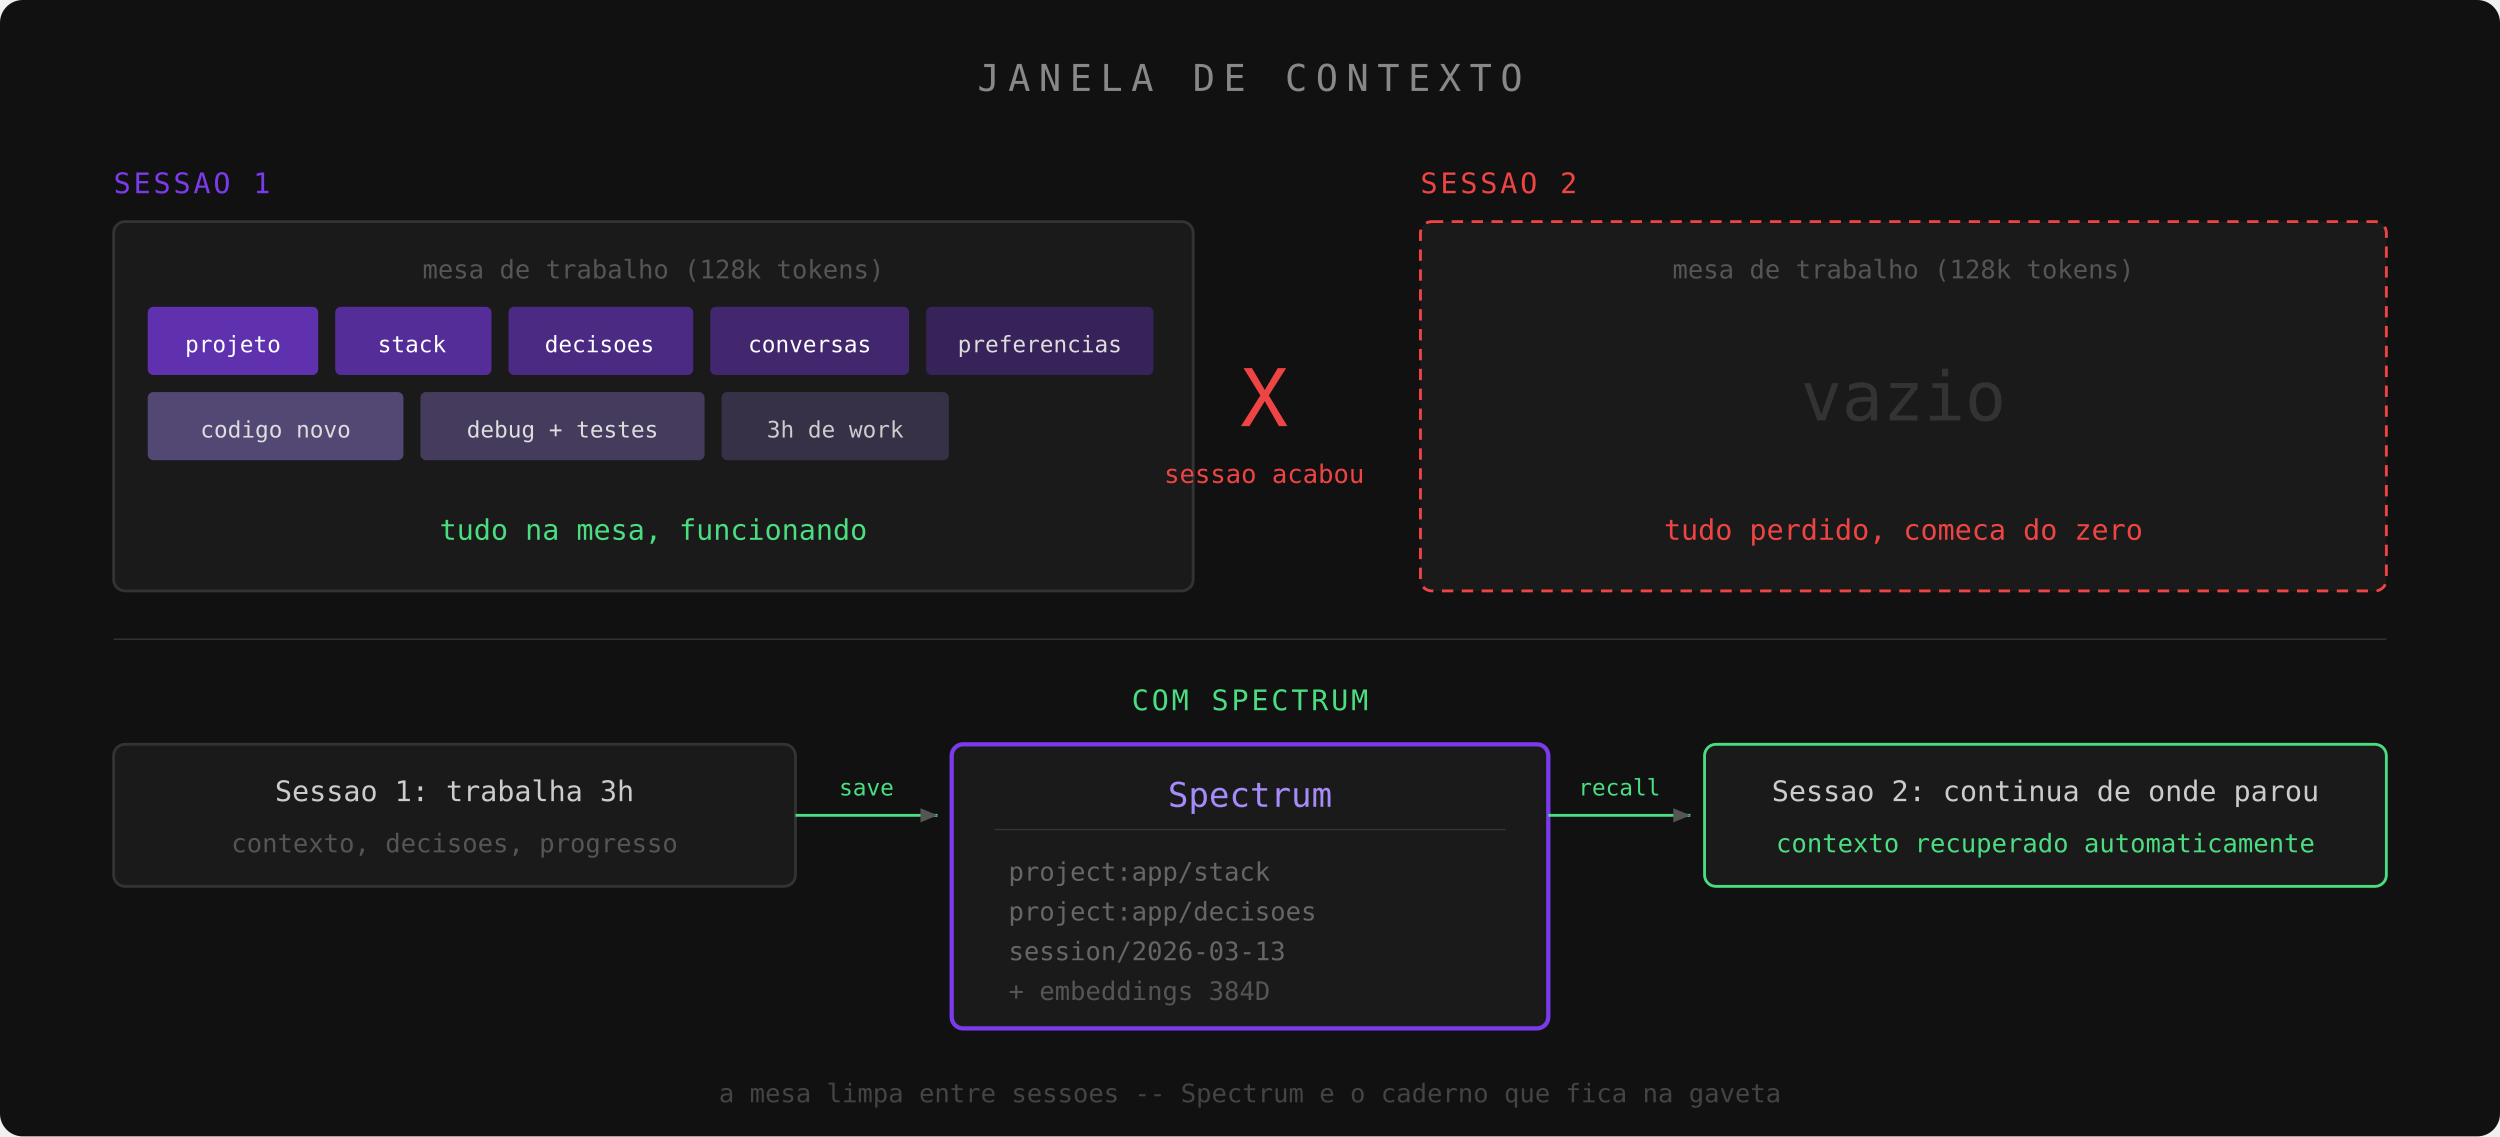
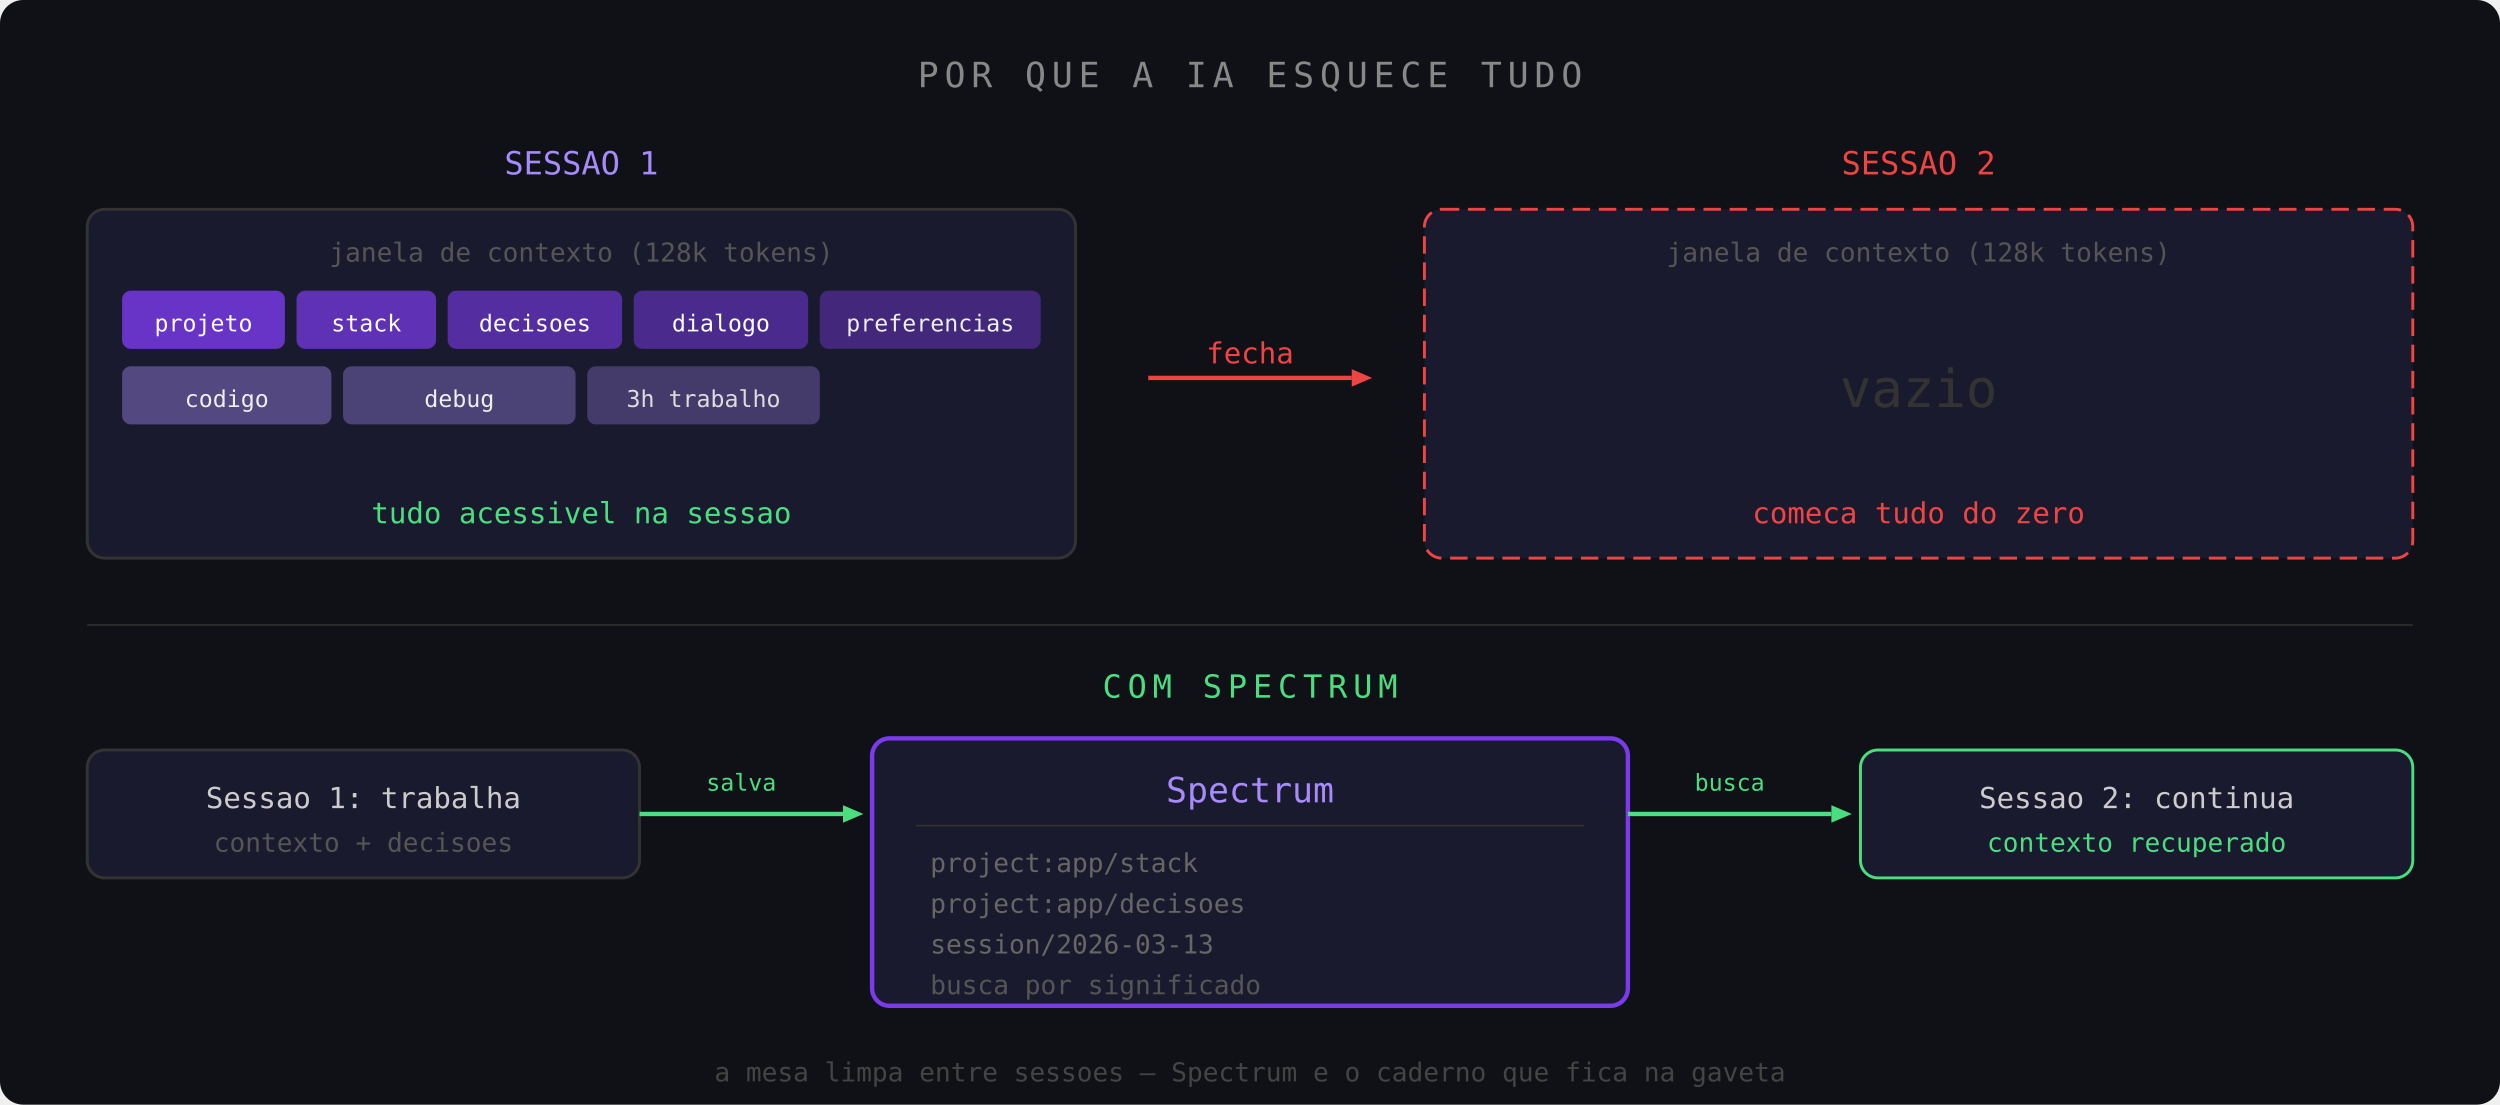
- <svg xmlns="http://www.w3.org/2000/svg" viewBox="0 0 880 400" width="880" height="400">
-   <defs>
-     <marker id="arr3" markerWidth="6" markerHeight="5" refX="6" refY="2.5" orient="auto">
-       <polygon points="0 0, 6 2.5, 0 5" fill="#555" />
-     </marker>
-   </defs>
-   <rect width="880" height="400" fill="#111" rx="8" />
-   <text x="440" y="32" font-family="'IBM Plex Mono', 'SF Mono', monospace" font-size="13" fill="#888" text-anchor="middle" letter-spacing="3">JANELA DE CONTEXTO</text>
-   <text x="40" y="68" font-family="'IBM Plex Mono', monospace" font-size="10" fill="#7c3aed" letter-spacing="1">SESSAO 1</text>
-   <rect x="40" y="78" width="380" height="130" rx="4" fill="#1a1a1a" stroke="#333" stroke-width="1" />
-   <text x="230" y="98" font-family="'IBM Plex Mono', monospace" font-size="9" fill="#555" text-anchor="middle">mesa de trabalho (128k tokens)</text>
-   <rect x="52" y="108" width="60" height="24" rx="2" fill="#7c3aed" opacity="0.7" />
-   <text x="82" y="124" font-family="'IBM Plex Mono', monospace" font-size="8" fill="#fff" text-anchor="middle">projeto</text>
-   <rect x="118" y="108" width="55" height="24" rx="2" fill="#7c3aed" opacity="0.6" />
-   <text x="145" y="124" font-family="'IBM Plex Mono', monospace" font-size="8" fill="#fff" text-anchor="middle">stack</text>
-   <rect x="179" y="108" width="65" height="24" rx="2" fill="#7c3aed" opacity="0.5" />
-   <text x="211" y="124" font-family="'IBM Plex Mono', monospace" font-size="8" fill="#fff" text-anchor="middle">decisoes</text>
-   <rect x="250" y="108" width="70" height="24" rx="2" fill="#7c3aed" opacity="0.4" />
-   <text x="285" y="124" font-family="'IBM Plex Mono', monospace" font-size="8" fill="#fff" text-anchor="middle">conversas</text>
-   <rect x="326" y="108" width="80" height="24" rx="2" fill="#7c3aed" opacity="0.3" />
-   <text x="366" y="124" font-family="'IBM Plex Mono', monospace" font-size="8" fill="#ddd" text-anchor="middle">preferencias</text>
-   <rect x="52" y="138" width="90" height="24" rx="2" fill="#a78bfa" opacity="0.4" />
-   <text x="97" y="154" font-family="'IBM Plex Mono', monospace" font-size="8" fill="#ddd" text-anchor="middle">codigo novo</text>
-   <rect x="148" y="138" width="100" height="24" rx="2" fill="#a78bfa" opacity="0.3" />
-   <text x="198" y="154" font-family="'IBM Plex Mono', monospace" font-size="8" fill="#ddd" text-anchor="middle">debug + testes</text>
-   <rect x="254" y="138" width="80" height="24" rx="2" fill="#a78bfa" opacity="0.2" />
-   <text x="294" y="154" font-family="'IBM Plex Mono', monospace" font-size="8" fill="#ccc" text-anchor="middle">3h de work</text>
-   <text x="230" y="190" font-family="'IBM Plex Mono', monospace" font-size="10" fill="#4ade80" text-anchor="middle">tudo na mesa, funcionando</text>
-   <text x="445" y="150" font-family="'IBM Plex Mono', monospace" font-size="28" fill="#ef4444" text-anchor="middle">X</text>
-   <text x="445" y="170" font-family="'IBM Plex Mono', monospace" font-size="9" fill="#ef4444" text-anchor="middle">sessao acabou</text>
-   <text x="500" y="68" font-family="'IBM Plex Mono', monospace" font-size="10" fill="#ef4444" letter-spacing="1">SESSAO 2</text>
-   <rect x="500" y="78" width="340" height="130" rx="4" fill="#1a1a1a" stroke="#ef4444" stroke-width="1" stroke-dasharray="4,3" />
-   <text x="670" y="98" font-family="'IBM Plex Mono', monospace" font-size="9" fill="#555" text-anchor="middle">mesa de trabalho (128k tokens)</text>
-   <text x="670" y="148" font-family="'IBM Plex Mono', monospace" font-size="24" fill="#333" text-anchor="middle">vazio</text>
-   <text x="670" y="190" font-family="'IBM Plex Mono', monospace" font-size="10" fill="#ef4444" text-anchor="middle">tudo perdido, comeca do zero</text>
-   <line x1="40" y1="225" x2="840" y2="225" stroke="#333" stroke-width="0.5" />
-   <text x="440" y="250" font-family="'IBM Plex Mono', monospace" font-size="10" fill="#4ade80" text-anchor="middle" letter-spacing="1">COM SPECTRUM</text>
-   <rect x="40" y="262" width="240" height="50" rx="4" fill="#1a1a1a" stroke="#333" stroke-width="1" />
-   <text x="160" y="282" font-family="'IBM Plex Mono', monospace" font-size="10" fill="#ccc" text-anchor="middle">Sessao 1: trabalha 3h</text>
-   <text x="160" y="300" font-family="'IBM Plex Mono', monospace" font-size="9" fill="#555" text-anchor="middle">contexto, decisoes, progresso</text>
-   <line x1="280" y1="287" x2="330" y2="287" stroke="#4ade80" stroke-width="1" marker-end="url(#arr3)" />
-   <text x="305" y="280" font-family="'IBM Plex Mono', monospace" font-size="8" fill="#4ade80" text-anchor="middle">save</text>
-   <rect x="335" y="262" width="210" height="100" rx="4" fill="#1a1a1a" stroke="#7c3aed" stroke-width="1.5" />
-   <text x="440" y="284" font-family="'IBM Plex Mono', monospace" font-size="12" fill="#a78bfa" text-anchor="middle">Spectrum</text>
-   <line x1="350" y1="292" x2="530" y2="292" stroke="#333" stroke-width="0.5" />
-   <text x="355" y="310" font-family="'IBM Plex Mono', monospace" font-size="9" fill="#666">project:app/stack</text>
-   <text x="355" y="324" font-family="'IBM Plex Mono', monospace" font-size="9" fill="#666">project:app/decisoes</text>
-   <text x="355" y="338" font-family="'IBM Plex Mono', monospace" font-size="9" fill="#666">session/2026-03-13</text>
-   <text x="355" y="352" font-family="'IBM Plex Mono', monospace" font-size="9" fill="#555">+ embeddings 384D</text>
-   <line x1="545" y1="287" x2="595" y2="287" stroke="#4ade80" stroke-width="1" marker-end="url(#arr3)" />
-   <text x="570" y="280" font-family="'IBM Plex Mono', monospace" font-size="8" fill="#4ade80" text-anchor="middle">recall</text>
-   <rect x="600" y="262" width="240" height="50" rx="4" fill="#1a1a1a" stroke="#4ade80" stroke-width="1" />
-   <text x="720" y="282" font-family="'IBM Plex Mono', monospace" font-size="10" fill="#ccc" text-anchor="middle">Sessao 2: continua de onde parou</text>
-   <text x="720" y="300" font-family="'IBM Plex Mono', monospace" font-size="9" fill="#4ade80" text-anchor="middle">contexto recuperado automaticamente</text>
-   <text x="440" y="388" font-family="'IBM Plex Mono', monospace" font-size="9" fill="#444" text-anchor="middle">a mesa limpa entre sessoes -- Spectrum e o caderno que fica na gaveta</text>
+ <svg xmlns="http://www.w3.org/2000/svg" viewBox="0 0 860 380" width="860" height="380">
+   <rect width="860" height="380" fill="#0f1117" rx="8" />
+   <text x="430" y="30" font-family="monospace" font-size="12" fill="#888" text-anchor="middle" letter-spacing="2">POR QUE A IA ESQUECE TUDO</text>
+   <text x="200" y="60" font-family="monospace" font-size="11" fill="#a78bfa" text-anchor="middle">SESSAO 1</text>
+   <rect x="30" y="72" width="340" height="120" rx="6" fill="#1a1a2e" stroke="#333" stroke-width="1" />
+   <text x="200" y="90" font-family="monospace" font-size="9" fill="#555" text-anchor="middle">janela de contexto (128k tokens)</text>
+   <rect x="42" y="100" width="56" height="20" rx="3" fill="#7c3aed" opacity="0.8" />
+   <text x="70" y="114" font-family="monospace" font-size="8" fill="#fff" text-anchor="middle">projeto</text>
+   <rect x="102" y="100" width="48" height="20" rx="3" fill="#7c3aed" opacity="0.7" />
+   <text x="126" y="114" font-family="monospace" font-size="8" fill="#fff" text-anchor="middle">stack</text>
+   <rect x="154" y="100" width="60" height="20" rx="3" fill="#7c3aed" opacity="0.6" />
+   <text x="184" y="114" font-family="monospace" font-size="8" fill="#fff" text-anchor="middle">decisoes</text>
+   <rect x="218" y="100" width="60" height="20" rx="3" fill="#7c3aed" opacity="0.5" />
+   <text x="248" y="114" font-family="monospace" font-size="8" fill="#fff" text-anchor="middle">dialogo</text>
+   <rect x="282" y="100" width="76" height="20" rx="3" fill="#7c3aed" opacity="0.4" />
+   <text x="320" y="114" font-family="monospace" font-size="8" fill="#eee" text-anchor="middle">preferencias</text>
+   <rect x="42" y="126" width="72" height="20" rx="3" fill="#a78bfa" opacity="0.4" />
+   <text x="78" y="140" font-family="monospace" font-size="8" fill="#eee" text-anchor="middle">codigo</text>
+   <rect x="118" y="126" width="80" height="20" rx="3" fill="#a78bfa" opacity="0.35" />
+   <text x="158" y="140" font-family="monospace" font-size="8" fill="#eee" text-anchor="middle">debug</text>
+   <rect x="202" y="126" width="80" height="20" rx="3" fill="#a78bfa" opacity="0.3" />
+   <text x="242" y="140" font-family="monospace" font-size="8" fill="#ddd" text-anchor="middle">3h trabalho</text>
+   <text x="200" y="180" font-family="monospace" font-size="10" fill="#4ade80" text-anchor="middle">tudo acessivel na sessao</text>
+   <text x="430" y="125" font-family="monospace" font-size="10" fill="#ef4444" text-anchor="middle">fecha</text>
+   <line x1="395" y1="130" x2="465" y2="130" stroke="#ef4444" stroke-width="1.5" />
+   <polygon points="465,127 472,130 465,133" fill="#ef4444" />
+   <text x="660" y="60" font-family="monospace" font-size="11" fill="#ef4444" text-anchor="middle">SESSAO 2</text>
+   <rect x="490" y="72" width="340" height="120" rx="6" fill="#1a1a2e" stroke="#ef4444" stroke-width="1" stroke-dasharray="6,3" />
+   <text x="660" y="90" font-family="monospace" font-size="9" fill="#555" text-anchor="middle">janela de contexto (128k tokens)</text>
+   <text x="660" y="140" font-family="monospace" font-size="18" fill="#333" text-anchor="middle">vazio</text>
+   <text x="660" y="180" font-family="monospace" font-size="10" fill="#ef4444" text-anchor="middle">comeca tudo do zero</text>
+   <line x1="30" y1="215" x2="830" y2="215" stroke="#333" stroke-width="0.5" />
+   <text x="430" y="240" font-family="monospace" font-size="11" fill="#4ade80" text-anchor="middle" letter-spacing="2">COM SPECTRUM</text>
+   <rect x="30" y="258" width="190" height="44" rx="6" fill="#1a1a2e" stroke="#333" stroke-width="1" />
+   <text x="125" y="278" font-family="monospace" font-size="10" fill="#ccc" text-anchor="middle">Sessao 1: trabalha</text>
+   <text x="125" y="293" font-family="monospace" font-size="9" fill="#555" text-anchor="middle">contexto + decisoes</text>
+   <line x1="220" y1="280" x2="290" y2="280" stroke="#4ade80" stroke-width="1.5" />
+   <polygon points="290,277 297,280 290,283" fill="#4ade80" />
+   <text x="255" y="272" font-family="monospace" font-size="8" fill="#4ade80" text-anchor="middle">salva</text>
+   <rect x="300" y="254" width="260" height="92" rx="6" fill="#1a1a2e" stroke="#7c3aed" stroke-width="1.5" />
+   <text x="430" y="276" font-family="monospace" font-size="12" fill="#a78bfa" text-anchor="middle">Spectrum</text>
+   <line x1="315" y1="284" x2="545" y2="284" stroke="#333" stroke-width="0.5" />
+   <text x="320" y="300" font-family="monospace" font-size="9" fill="#666">project:app/stack</text>
+   <text x="320" y="314" font-family="monospace" font-size="9" fill="#666">project:app/decisoes</text>
+   <text x="320" y="328" font-family="monospace" font-size="9" fill="#666">session/2026-03-13</text>
+   <text x="320" y="342" font-family="monospace" font-size="9" fill="#555">busca por significado</text>
+   <line x1="560" y1="280" x2="630" y2="280" stroke="#4ade80" stroke-width="1.5" />
+   <polygon points="630,277 637,280 630,283" fill="#4ade80" />
+   <text x="595" y="272" font-family="monospace" font-size="8" fill="#4ade80" text-anchor="middle">busca</text>
+   <rect x="640" y="258" width="190" height="44" rx="6" fill="#1a1a2e" stroke="#4ade80" stroke-width="1" />
+   <text x="735" y="278" font-family="monospace" font-size="10" fill="#ccc" text-anchor="middle">Sessao 2: continua</text>
+   <text x="735" y="293" font-family="monospace" font-size="9" fill="#4ade80" text-anchor="middle">contexto recuperado</text>
+   <text x="430" y="372" font-family="monospace" font-size="9" fill="#444" text-anchor="middle">a mesa limpa entre sessoes — Spectrum e o caderno que fica na gaveta</text>
</svg>
